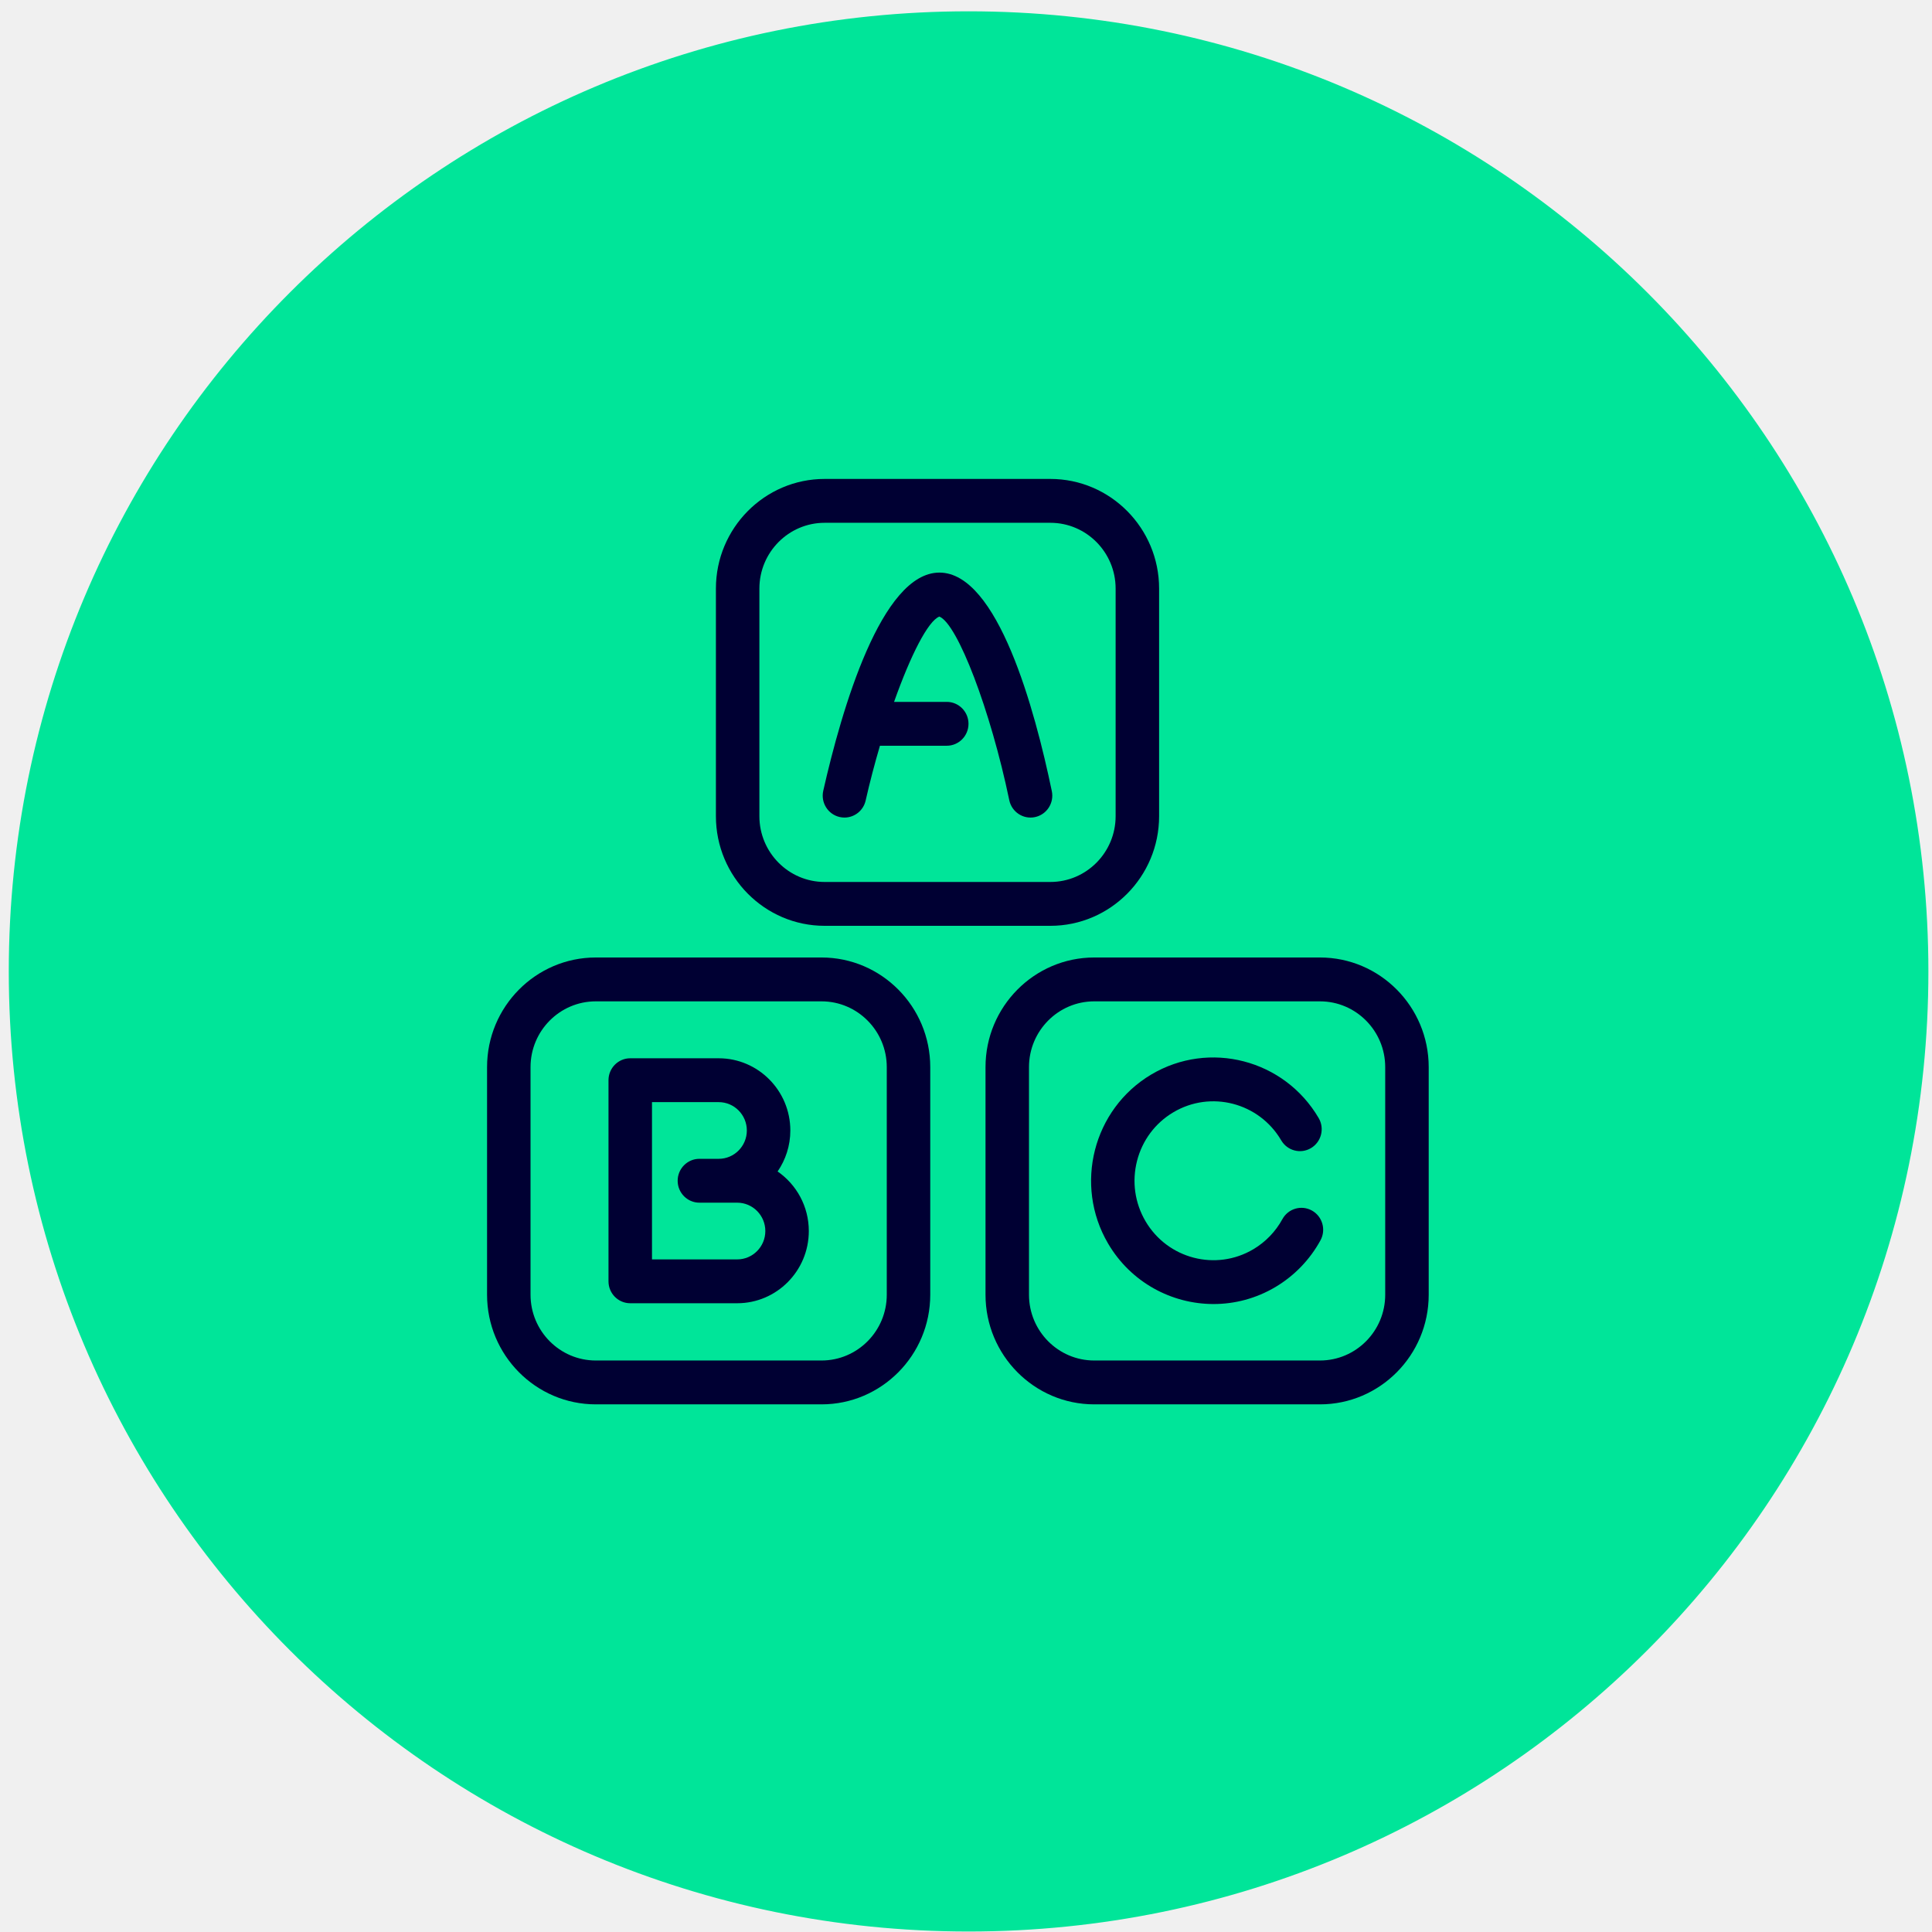
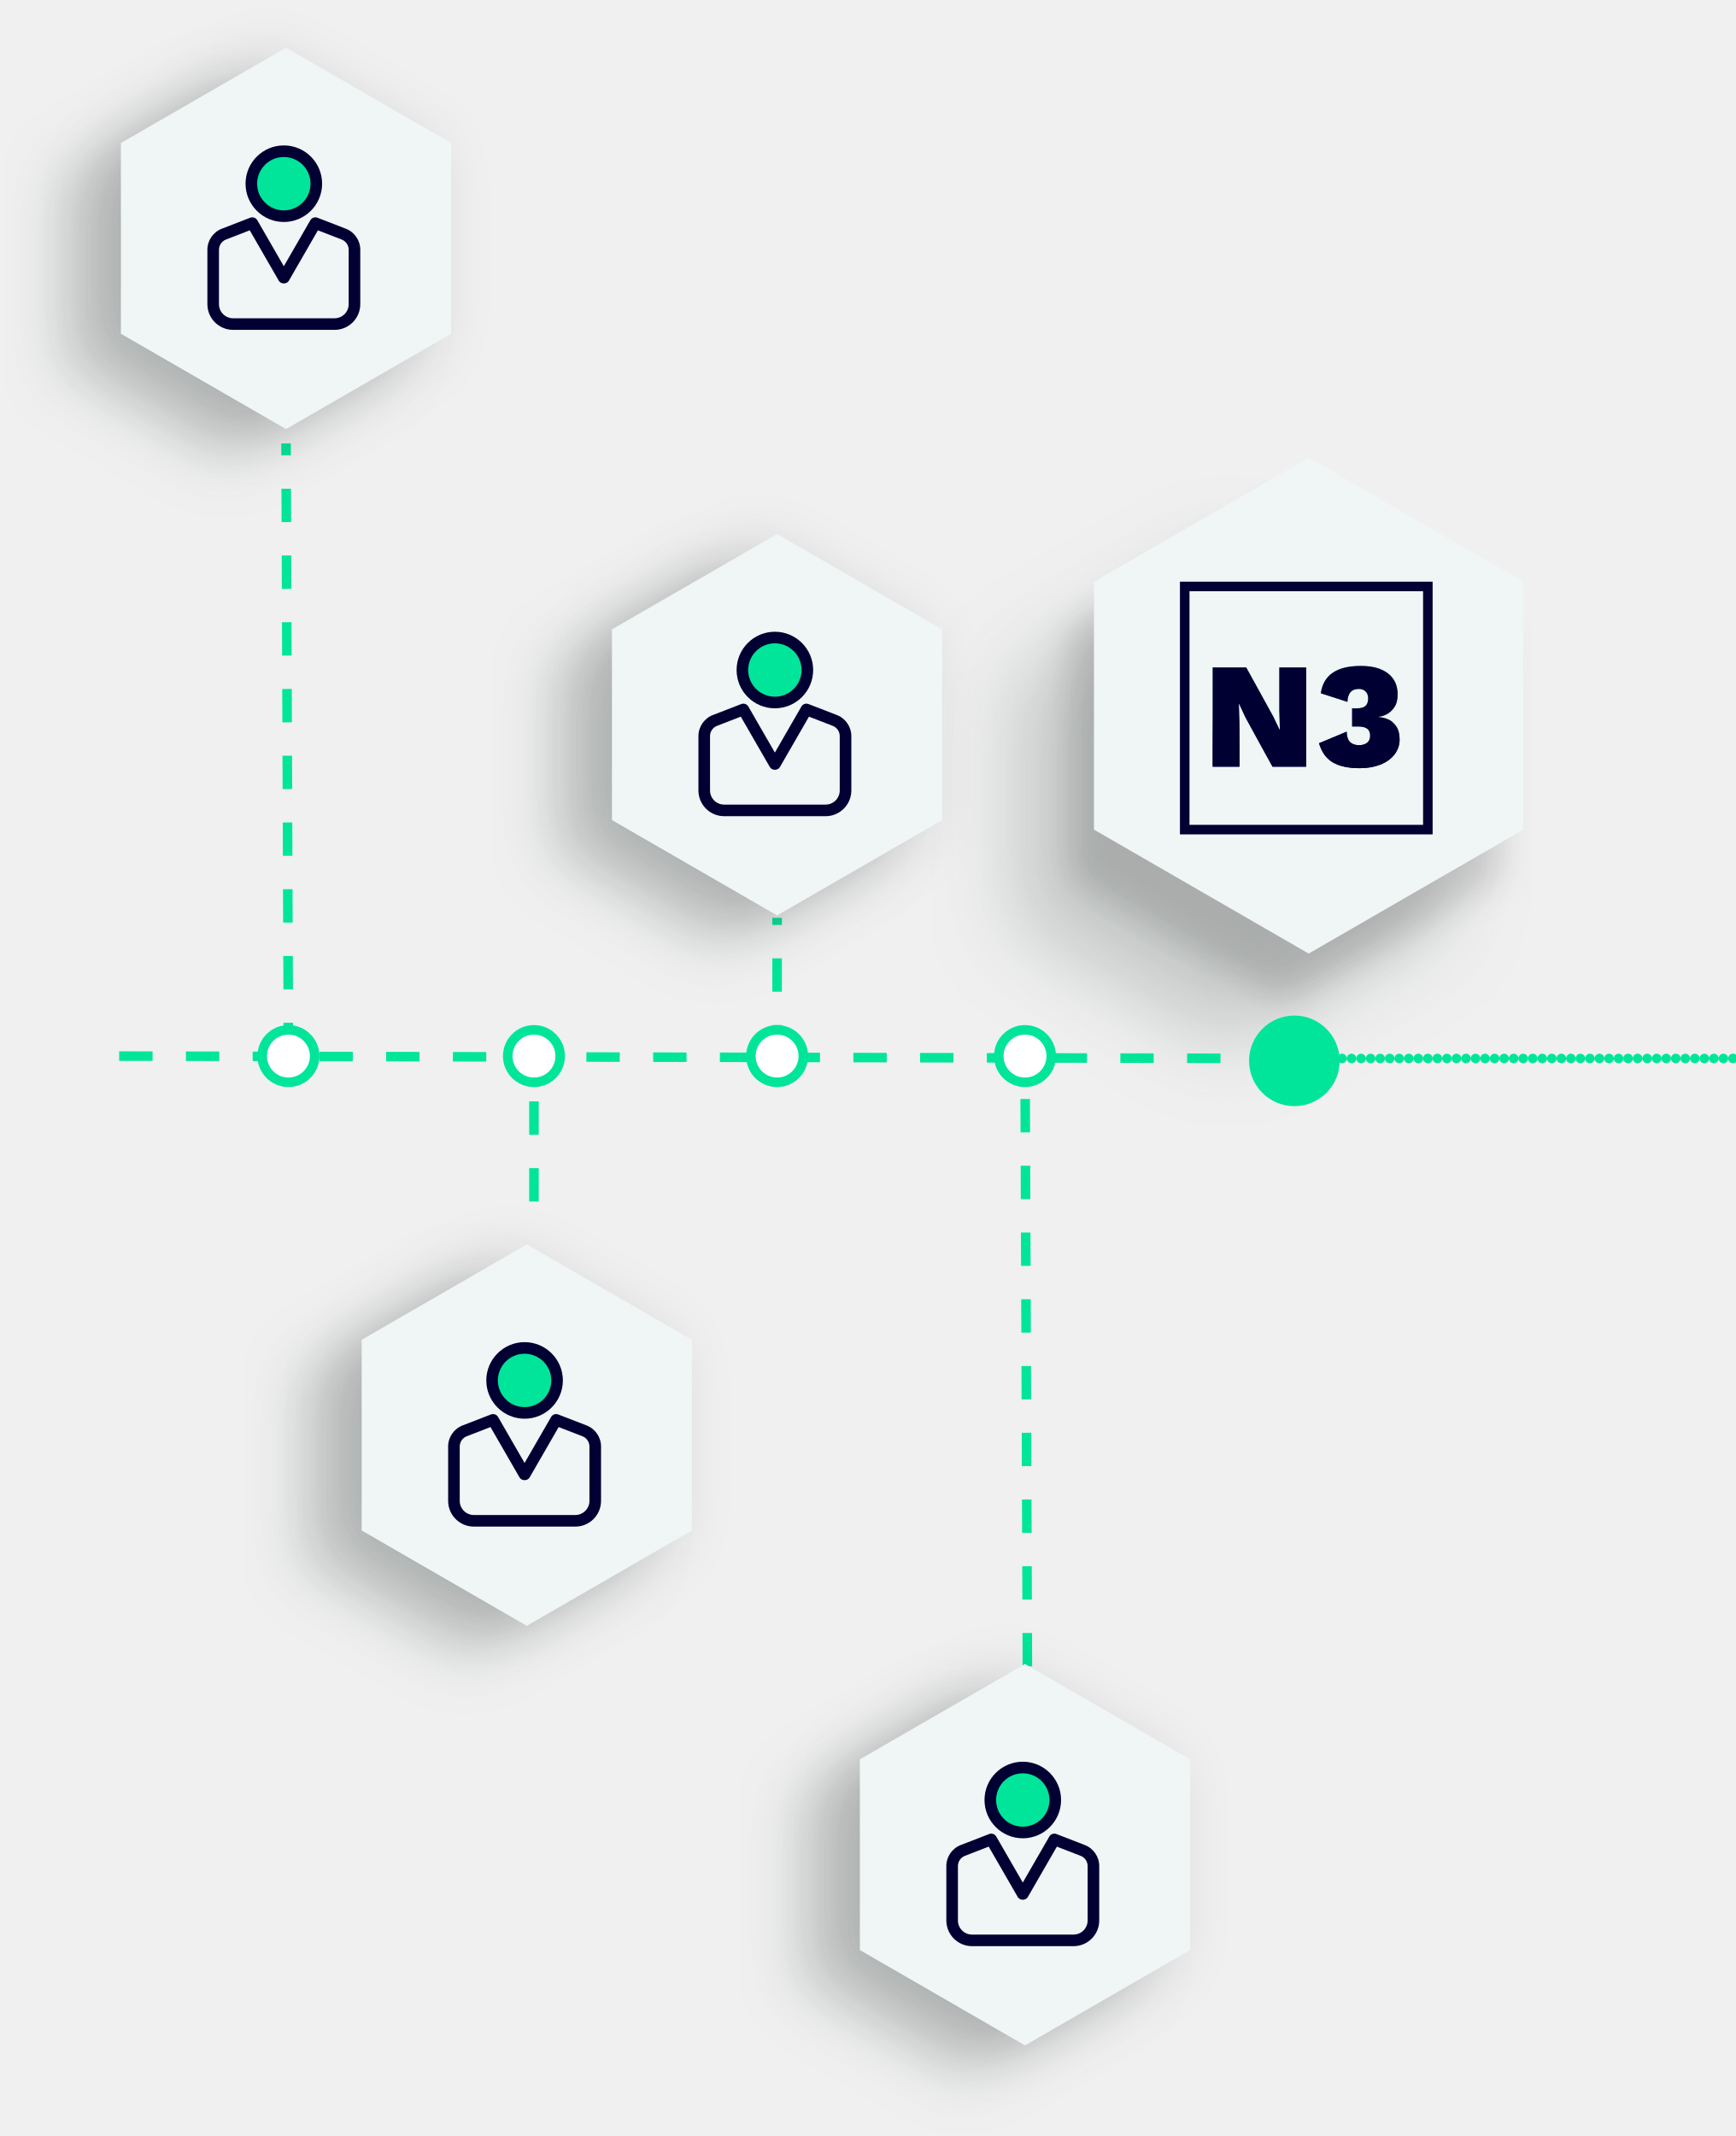
- <svg xmlns="http://www.w3.org/2000/svg" width="119" height="119" viewBox="0 0 119 119" fill="none">
-   <ellipse cx="59.659" cy="59.833" rx="58.459" ry="58.477" fill="#00E599" stroke="#00E599" stroke-width="1.319" />
-   <path fill-rule="evenodd" clip-rule="evenodd" d="M54.62 79.749C54.62 81.982 52.817 83.799 50.602 83.799H36.696C34.481 83.799 32.678 81.982 32.678 79.749V65.727C32.678 63.494 34.481 61.677 36.696 61.677H50.602C52.817 61.677 54.62 63.494 54.62 65.727V79.749ZM50.602 58.976H36.696C33.004 58.976 30 62.005 30 65.727V79.749C30 83.471 33.004 86.5 36.696 86.5H50.602C54.294 86.5 57.298 83.471 57.298 79.749V65.727C57.298 62.005 54.294 58.976 50.602 58.976Z" fill="#000033" />
-   <path fill-rule="evenodd" clip-rule="evenodd" d="M85.321 79.749C85.321 81.982 83.519 83.799 81.303 83.799H67.398C65.182 83.799 63.38 81.982 63.38 79.749V65.727C63.38 63.494 65.182 61.677 67.398 61.677H81.303C83.519 61.677 85.321 63.494 85.321 65.727V79.749ZM81.303 58.976H67.398C63.706 58.976 60.702 62.005 60.702 65.727V79.749C60.702 83.471 63.706 86.5 67.398 86.5H81.303C84.996 86.5 88 83.471 88 79.749V65.727C88 62.005 84.996 58.976 81.303 58.976Z" fill="#000033" />
-   <path fill-rule="evenodd" clip-rule="evenodd" d="M68.716 50.273C68.716 52.506 66.913 54.324 64.698 54.324H50.792C48.577 54.324 46.774 52.506 46.774 50.273V36.252C46.774 34.019 48.577 32.201 50.792 32.201H64.698C66.913 32.201 68.716 34.019 68.716 36.252V50.273ZM64.698 29.5H50.792C47.1 29.5 44.096 32.529 44.096 36.252V50.273C44.096 53.995 47.1 57.025 50.792 57.025H64.698C68.39 57.025 71.394 53.995 71.394 50.273V36.252C71.394 32.529 68.39 29.5 64.698 29.5Z" fill="#000033" />
-   <path fill-rule="evenodd" clip-rule="evenodd" d="M57.862 35.268C54.287 35.268 51.845 43.687 50.708 48.706C50.543 49.433 50.995 50.157 51.715 50.323C51.816 50.346 51.916 50.357 52.015 50.357C52.626 50.357 53.178 49.933 53.319 49.307C53.579 48.159 53.879 47.022 54.199 45.933H58.315C59.054 45.933 59.654 45.328 59.654 44.582C59.654 43.837 59.054 43.232 58.315 43.232H55.069C56.088 40.358 57.164 38.242 57.86 37.978C58.98 38.424 61.016 43.76 62.165 49.284C62.316 50.013 63.026 50.483 63.75 50.328C64.474 50.175 64.938 49.459 64.786 48.729C63.742 43.702 61.454 35.268 57.862 35.268Z" fill="#000033" />
-   <path fill-rule="evenodd" clip-rule="evenodd" d="M45.407 77.572H40.159V67.885H44.269C45.224 67.885 46.001 68.668 46.001 69.632C46.001 70.594 45.224 71.377 44.269 71.377H43.079C42.34 71.377 41.74 71.982 41.74 72.728C41.74 73.473 42.34 74.078 43.079 74.078H45.407C46.363 74.078 47.14 74.862 47.14 75.825C47.14 76.788 46.363 77.572 45.407 77.572ZM47.896 72.156C48.389 71.438 48.68 70.569 48.68 69.632C48.68 67.179 46.701 65.184 44.269 65.184H38.819C38.08 65.184 37.48 65.789 37.48 66.534V78.922C37.48 79.668 38.08 80.272 38.819 80.272H45.407C47.84 80.272 49.818 78.278 49.818 75.825C49.818 74.303 49.056 72.958 47.896 72.156Z" fill="#000033" />
-   <path fill-rule="evenodd" clip-rule="evenodd" d="M80.806 74.562C80.158 74.203 79.344 74.44 78.987 75.094C78.57 75.857 77.954 76.496 77.204 76.943C74.899 78.315 71.916 77.541 70.555 75.217C69.896 74.091 69.712 72.773 70.034 71.507C70.358 70.241 71.151 69.177 72.267 68.513C74.573 67.14 77.555 67.915 78.916 70.24C79.292 70.881 80.113 71.095 80.75 70.716C81.387 70.336 81.599 69.508 81.222 68.865C79.111 65.261 74.483 64.057 70.906 66.187C67.329 68.317 66.137 72.983 68.249 76.59C69.653 78.987 72.168 80.321 74.749 80.321C76.049 80.321 77.367 79.982 78.566 79.269C79.729 78.576 80.686 77.583 81.334 76.396C81.69 75.743 81.454 74.922 80.806 74.562Z" fill="#000033" />
+ <svg xmlns="http://www.w3.org/2000/svg" width="364" height="448" viewBox="0 0 364 448" fill="none">
+   <g filter="url(#filter0_dd)">
+     <path fill-rule="evenodd" clip-rule="evenodd" d="M274.5 96L319.533 122V174L274.5 200L229.467 174V122L274.5 96Z" fill="#F0F5F6" />
+   </g>
+   <path d="M25 221.5L273.5 222" stroke="#00E599" stroke-width="2" stroke-dasharray="7 7" />
+   <path d="M60.5 221.5L60 93" stroke="#00E599" stroke-width="2" stroke-dasharray="7 7" />
+   <path d="M215.5 349.5L215 221" stroke="#00E599" stroke-width="2" stroke-dasharray="7 7" />
+   <path d="M163 222V192.5" stroke="#00E599" stroke-width="2" stroke-dasharray="7 7" />
+   <path d="M112 252V222.5" stroke="#00E599" stroke-width="2" stroke-dasharray="7 7" />
+   <path d="M273.5 222H363.5" stroke="#00E599" stroke-width="2" stroke-linecap="round" stroke-linejoin="bevel" stroke-dasharray="0 2" />
+   <g filter="url(#filter1_dd)">
+     <path fill-rule="evenodd" clip-rule="evenodd" d="M60 10L94.641 30V70L60 90L25.359 70V30L60 10Z" fill="#F0F5F6" />
+   </g>
+   <circle cx="59.5" cy="38.5" r="6" fill="#00E599" />
+   <path fill-rule="evenodd" clip-rule="evenodd" d="M59.535 32.929C56.447 32.929 53.936 35.441 53.936 38.528C53.936 41.615 56.447 44.127 59.535 44.127C62.622 44.127 65.133 41.615 65.133 38.528C65.133 35.441 62.622 32.929 59.535 32.929ZM59.535 46.559C55.107 46.559 51.504 42.956 51.504 38.528C51.504 34.1 55.107 30.5 59.535 30.5C63.963 30.5 67.564 34.1 67.564 38.528C67.564 42.956 63.963 46.559 59.535 46.559Z" fill="#000033" />
+   <path fill-rule="evenodd" clip-rule="evenodd" d="M52.386 48.308L47.391 50.242C46.518 50.579 45.931 51.437 45.931 52.373V63.795C45.931 65.428 47.257 66.754 48.889 66.754H70.182C71.812 66.754 73.138 65.428 73.138 63.795V52.373C73.138 51.437 72.552 50.579 71.678 50.242L66.684 48.308L60.587 58.883C60.154 59.636 58.915 59.636 58.482 58.883L52.386 48.308ZM70.182 69.185H48.889C45.918 69.185 43.5 66.766 43.5 63.795V52.373C43.5 50.439 44.711 48.671 46.514 47.975L52.48 45.666C53.04 45.453 53.674 45.673 53.972 46.191L59.534 55.842L65.099 46.191C65.397 45.671 66.029 45.45 66.589 45.666L72.555 47.975C74.358 48.671 75.57 50.439 75.57 52.373V63.795C75.57 66.766 73.153 69.185 70.182 69.185Z" fill="#000033" />
+   <g filter="url(#filter2_dd)">
+     <path fill-rule="evenodd" clip-rule="evenodd" d="M163 112L197.641 132V172L163 192L128.359 172V132L163 112Z" fill="#F0F5F6" />
+   </g>
+   <circle cx="162.5" cy="140.5" r="6" fill="#00E599" />
+   <path fill-rule="evenodd" clip-rule="evenodd" d="M162.535 134.929C159.447 134.929 156.936 137.441 156.936 140.528C156.936 143.615 159.447 146.127 162.535 146.127C165.622 146.127 168.134 143.615 168.134 140.528C168.134 137.441 165.622 134.929 162.535 134.929ZM162.535 148.559C158.107 148.559 154.504 144.956 154.504 140.528C154.504 136.1 158.107 132.5 162.535 132.5C166.963 132.5 170.564 136.1 170.564 140.528C170.564 144.956 166.963 148.559 162.535 148.559Z" fill="#000033" />
+   <path fill-rule="evenodd" clip-rule="evenodd" d="M155.386 150.308L150.391 152.242C149.518 152.579 148.931 153.437 148.931 154.373V165.795C148.931 167.428 150.257 168.754 151.888 168.754H173.182C174.812 168.754 176.138 167.428 176.138 165.795V154.373C176.138 153.437 175.552 152.579 174.678 152.242L169.684 150.308L163.587 160.883C163.154 161.637 161.915 161.637 161.482 160.883L155.386 150.308ZM173.182 171.185H151.888C148.918 171.185 146.5 168.766 146.5 165.795V154.373C146.5 152.439 147.711 150.671 149.514 149.975L155.48 147.666C156.04 147.453 156.674 147.673 156.972 148.191L162.534 157.842L168.099 148.191C168.397 147.671 169.029 147.45 169.589 147.666L175.555 149.975C177.358 150.671 178.57 152.439 178.57 154.373V165.795C178.57 168.766 176.152 171.185 173.182 171.185Z" fill="#000033" />
+   <g filter="url(#filter3_dd)">
+     <path fill-rule="evenodd" clip-rule="evenodd" d="M215 349L249.641 369V409L215 429L180.359 409V369L215 349Z" fill="#F0F5F6" />
+   </g>
+   <circle cx="214.5" cy="377.5" r="6" fill="#00E599" />
+   <path fill-rule="evenodd" clip-rule="evenodd" d="M214.535 371.929C211.447 371.929 208.936 374.441 208.936 377.528C208.936 380.615 211.447 383.127 214.535 383.127C217.622 383.127 220.134 380.615 220.134 377.528C220.134 374.441 217.622 371.929 214.535 371.929ZM214.535 385.559C210.107 385.559 206.504 381.956 206.504 377.528C206.504 373.1 210.107 369.5 214.535 369.5C218.963 369.5 222.564 373.1 222.564 377.528C222.564 381.956 218.963 385.559 214.535 385.559Z" fill="#000033" />
+   <path fill-rule="evenodd" clip-rule="evenodd" d="M207.386 387.308L202.391 389.242C201.518 389.579 200.931 390.437 200.931 391.373V402.795C200.931 404.428 202.257 405.754 203.888 405.754H225.182C226.812 405.754 228.138 404.428 228.138 402.795V391.373C228.138 390.437 227.552 389.579 226.678 389.242L221.684 387.308L215.587 397.883C215.154 398.637 213.915 398.637 213.482 397.883L207.386 387.308ZM225.182 408.185H203.888C200.918 408.185 198.5 405.766 198.5 402.795V391.373C198.5 389.439 199.711 387.671 201.514 386.975L207.48 384.666C208.04 384.453 208.674 384.673 208.972 385.191L214.534 394.842L220.099 385.191C220.397 384.671 221.029 384.45 221.589 384.666L227.555 386.975C229.358 387.671 230.57 389.439 230.57 391.373V402.795C230.57 405.766 228.152 408.185 225.182 408.185Z" fill="#000033" />
+   <g filter="url(#filter4_dd)">
+     <path fill-rule="evenodd" clip-rule="evenodd" d="M110.5 261L145.141 281V321L110.5 341L75.859 321V281L110.5 261Z" fill="#F0F5F6" />
+   </g>
+   <circle cx="110" cy="289.5" r="6" fill="#00E599" />
+   <path fill-rule="evenodd" clip-rule="evenodd" d="M110.035 283.929C106.947 283.929 104.436 286.441 104.436 289.528C104.436 292.615 106.947 295.127 110.035 295.127C113.122 295.127 115.634 292.615 115.634 289.528C115.634 286.441 113.122 283.929 110.035 283.929ZM110.035 297.559C105.607 297.559 102.004 293.956 102.004 289.528C102.004 285.1 105.607 281.5 110.035 281.5C114.463 281.5 118.064 285.1 118.064 289.528C118.064 293.956 114.463 297.559 110.035 297.559Z" fill="#000033" />
+   <path fill-rule="evenodd" clip-rule="evenodd" d="M102.886 299.308L97.891 301.242C97.018 301.579 96.431 302.437 96.431 303.373V314.795C96.431 316.428 97.757 317.754 99.388 317.754H120.682C122.312 317.754 123.638 316.428 123.638 314.795V303.373C123.638 302.437 123.052 301.579 122.178 301.242L117.184 299.308L111.087 309.883C110.654 310.637 109.415 310.637 108.982 309.883L102.886 299.308ZM120.682 320.185H99.388C96.418 320.185 94 317.766 94 314.795V303.373C94 301.439 95.211 299.671 97.014 298.975L102.98 296.666C103.54 296.453 104.174 296.673 104.472 297.191L110.034 306.842L115.599 297.191C115.897 296.671 116.529 296.45 117.089 296.666L123.055 298.975C124.858 299.671 126.07 301.439 126.07 303.373V314.795C126.07 317.766 123.652 320.185 120.682 320.185Z" fill="#000033" />
+   <circle cx="271.5" cy="222.5" r="9.5" fill="#00E599" />
+   <circle cx="215" cy="221.5" r="5.5" fill="white" stroke="#00E599" stroke-width="2" />
+   <circle cx="163" cy="221.5" r="5.5" fill="white" stroke="#00E599" stroke-width="2" />
+   <circle cx="112" cy="221.5" r="5.5" fill="white" stroke="#00E599" stroke-width="2" />
+   <circle cx="60.5" cy="221.5" r="5.5" fill="white" stroke="#00E599" stroke-width="2" />
+   <rect x="248.5" y="123" width="51" height="51" stroke="#000033" stroke-width="2" />
+   <path d="M273.986 160.801H266.922L261.245 150.489L259.921 147.651H259.858L259.984 151.782V160.801H254.37V139.987H261.403L267.08 150.3L268.436 153.138H268.467L268.341 149.007V139.987H273.986V160.801ZM285.438 139.672C287.898 139.672 289.801 140.197 291.147 141.249C292.492 142.3 293.165 143.772 293.165 145.664C293.165 146.778 292.923 147.682 292.44 148.376C291.956 149.07 291.399 149.564 290.768 149.858C290.158 150.152 289.654 150.3 289.254 150.3V150.426C289.759 150.426 290.337 150.552 290.989 150.804C291.662 151.035 292.261 151.509 292.787 152.223C293.312 152.917 293.575 153.874 293.575 155.093C293.575 156.292 293.207 157.353 292.471 158.278C291.756 159.183 290.758 159.887 289.475 160.391C288.214 160.875 286.795 161.117 285.218 161.117C282.821 161.117 280.929 160.707 279.541 159.887C278.175 159.067 277.218 157.732 276.671 155.882L282.474 153.453C282.495 154.484 282.737 155.219 283.199 155.661C283.662 156.081 284.282 156.292 285.06 156.292C285.775 156.292 286.343 156.123 286.763 155.787C287.184 155.451 287.394 154.957 287.394 154.305C287.394 153.653 287.194 153.169 286.795 152.854C286.395 152.539 285.764 152.381 284.902 152.381H283.609V148.565H284.587C285.407 148.565 286.006 148.407 286.385 148.092C286.763 147.756 286.963 147.241 286.984 146.547C286.984 145.895 286.805 145.39 286.448 145.033C286.09 144.676 285.607 144.497 284.997 144.497C283.483 144.497 282.695 145.401 282.632 147.209L277.05 145.411C277.575 141.585 280.372 139.672 285.438 139.672Z" fill="url(#paint0_linear)" />
+   <path d="M273.986 160.801H266.922L261.245 150.489L259.921 147.651H259.858L259.984 151.782V160.801H254.37V139.987H261.403L267.08 150.3L268.436 153.138H268.467L268.341 149.007V139.987H273.986V160.801ZM285.438 139.672C287.898 139.672 289.801 140.197 291.147 141.249C292.492 142.3 293.165 143.772 293.165 145.664C293.165 146.778 292.923 147.682 292.44 148.376C291.956 149.07 291.399 149.564 290.768 149.858C290.158 150.152 289.654 150.3 289.254 150.3V150.426C289.759 150.426 290.337 150.552 290.989 150.804C291.662 151.035 292.261 151.509 292.787 152.223C293.312 152.917 293.575 153.874 293.575 155.093C293.575 156.292 293.207 157.353 292.471 158.278C291.756 159.183 290.758 159.887 289.475 160.391C288.214 160.875 286.795 161.117 285.218 161.117C282.821 161.117 280.929 160.707 279.541 159.887C278.175 159.067 277.218 157.732 276.671 155.882L282.474 153.453C282.495 154.484 282.737 155.219 283.199 155.661C283.662 156.081 284.282 156.292 285.06 156.292C285.775 156.292 286.343 156.123 286.763 155.787C287.184 155.451 287.394 154.957 287.394 154.305C287.394 153.653 287.194 153.169 286.795 152.854C286.395 152.539 285.764 152.381 284.902 152.381H283.609V148.565H284.587C285.407 148.565 286.006 148.407 286.385 148.092C286.763 147.756 286.963 147.241 286.984 146.547C286.984 145.895 286.805 145.39 286.448 145.033C286.09 144.676 285.607 144.497 284.997 144.497C283.483 144.497 282.695 145.401 282.632 147.209L277.05 145.411C277.575 141.585 280.372 139.672 285.438 139.672Z" fill="#000033" />
+   <defs>
+     <filter id="filter0_dd" x="195.467" y="96" width="126.067" height="141" filterUnits="userSpaceOnUse" color-interpolation-filters="sRGB">
+       <feFlood flood-opacity="0" result="BackgroundImageFix" />
+       <feColorMatrix in="SourceAlpha" type="matrix" values="0 0 0 0 0 0 0 0 0 0 0 0 0 0 0 0 0 0 127 0" />
+       <feOffset dx="-17" dy="20" />
+       <feGaussianBlur stdDeviation="8.5" />
+       <feColorMatrix type="matrix" values="0 0 0 0 0.316 0 0 0 0 0.367 0 0 0 0 0.353 0 0 0 0.257 0" />
+       <feBlend mode="normal" in2="BackgroundImageFix" result="effect1_dropShadow" />
+       <feColorMatrix in="SourceAlpha" type="matrix" values="0 0 0 0 0 0 0 0 0 0 0 0 0 0 0 0 0 0 127 0" />
+       <feOffset dx="-5" dy="10" />
+       <feGaussianBlur stdDeviation="3.5" />
+       <feColorMatrix type="matrix" values="0 0 0 0 0 0 0 0 0 0 0 0 0 0 0 0 0 0 0.145 0" />
+       <feBlend mode="normal" in2="effect1_dropShadow" result="effect2_dropShadow" />
+       <feBlend mode="normal" in="SourceGraphic" in2="effect2_dropShadow" result="shape" />
+     </filter>
+     <filter id="filter1_dd" x="0.359" y="0" width="102.282" height="109" filterUnits="userSpaceOnUse" color-interpolation-filters="sRGB">
+       <feFlood flood-opacity="0" result="BackgroundImageFix" />
+       <feColorMatrix in="SourceAlpha" type="matrix" values="0 0 0 0 0 0 0 0 0 0 0 0 0 0 0 0 0 0 127 0" />
+       <feOffset dx="-13" dy="7" />
+       <feGaussianBlur stdDeviation="6" />
+       <feColorMatrix type="matrix" values="0 0 0 0 0.316 0 0 0 0 0.367 0 0 0 0 0.353 0 0 0 0.257 0" />
+       <feBlend mode="normal" in2="BackgroundImageFix" result="effect1_dropShadow" />
+       <feColorMatrix in="SourceAlpha" type="matrix" values="0 0 0 0 0 0 0 0 0 0 0 0 0 0 0 0 0 0 127 0" />
+       <feOffset dx="-4" dy="2" />
+       <feGaussianBlur stdDeviation="6" />
+       <feColorMatrix type="matrix" values="0 0 0 0 0 0 0 0 0 0 0 0 0 0 0 0 0 0 0.145 0" />
+       <feBlend mode="normal" in2="effect1_dropShadow" result="effect2_dropShadow" />
+       <feBlend mode="normal" in="SourceGraphic" in2="effect2_dropShadow" result="shape" />
+     </filter>
+     <filter id="filter2_dd" x="103.359" y="102" width="102.282" height="109" filterUnits="userSpaceOnUse" color-interpolation-filters="sRGB">
+       <feFlood flood-opacity="0" result="BackgroundImageFix" />
+       <feColorMatrix in="SourceAlpha" type="matrix" values="0 0 0 0 0 0 0 0 0 0 0 0 0 0 0 0 0 0 127 0" />
+       <feOffset dx="-13" dy="7" />
+       <feGaussianBlur stdDeviation="6" />
+       <feColorMatrix type="matrix" values="0 0 0 0 0.316 0 0 0 0 0.367 0 0 0 0 0.353 0 0 0 0.257 0" />
+       <feBlend mode="normal" in2="BackgroundImageFix" result="effect1_dropShadow" />
+       <feColorMatrix in="SourceAlpha" type="matrix" values="0 0 0 0 0 0 0 0 0 0 0 0 0 0 0 0 0 0 127 0" />
+       <feOffset dx="-4" dy="2" />
+       <feGaussianBlur stdDeviation="6" />
+       <feColorMatrix type="matrix" values="0 0 0 0 0 0 0 0 0 0 0 0 0 0 0 0 0 0 0.145 0" />
+       <feBlend mode="normal" in2="effect1_dropShadow" result="effect2_dropShadow" />
+       <feBlend mode="normal" in="SourceGraphic" in2="effect2_dropShadow" result="shape" />
+     </filter>
+     <filter id="filter3_dd" x="155.359" y="339" width="102.282" height="109" filterUnits="userSpaceOnUse" color-interpolation-filters="sRGB">
+       <feFlood flood-opacity="0" result="BackgroundImageFix" />
+       <feColorMatrix in="SourceAlpha" type="matrix" values="0 0 0 0 0 0 0 0 0 0 0 0 0 0 0 0 0 0 127 0" />
+       <feOffset dx="-13" dy="7" />
+       <feGaussianBlur stdDeviation="6" />
+       <feColorMatrix type="matrix" values="0 0 0 0 0.316 0 0 0 0 0.367 0 0 0 0 0.353 0 0 0 0.257 0" />
+       <feBlend mode="normal" in2="BackgroundImageFix" result="effect1_dropShadow" />
+       <feColorMatrix in="SourceAlpha" type="matrix" values="0 0 0 0 0 0 0 0 0 0 0 0 0 0 0 0 0 0 127 0" />
+       <feOffset dx="-4" dy="2" />
+       <feGaussianBlur stdDeviation="6" />
+       <feColorMatrix type="matrix" values="0 0 0 0 0 0 0 0 0 0 0 0 0 0 0 0 0 0 0.145 0" />
+       <feBlend mode="normal" in2="effect1_dropShadow" result="effect2_dropShadow" />
+       <feBlend mode="normal" in="SourceGraphic" in2="effect2_dropShadow" result="shape" />
+     </filter>
+     <filter id="filter4_dd" x="50.859" y="251" width="102.282" height="109" filterUnits="userSpaceOnUse" color-interpolation-filters="sRGB">
+       <feFlood flood-opacity="0" result="BackgroundImageFix" />
+       <feColorMatrix in="SourceAlpha" type="matrix" values="0 0 0 0 0 0 0 0 0 0 0 0 0 0 0 0 0 0 127 0" />
+       <feOffset dx="-13" dy="7" />
+       <feGaussianBlur stdDeviation="6" />
+       <feColorMatrix type="matrix" values="0 0 0 0 0.316 0 0 0 0 0.367 0 0 0 0 0.353 0 0 0 0.257 0" />
+       <feBlend mode="normal" in2="BackgroundImageFix" result="effect1_dropShadow" />
+       <feColorMatrix in="SourceAlpha" type="matrix" values="0 0 0 0 0 0 0 0 0 0 0 0 0 0 0 0 0 0 127 0" />
+       <feOffset dx="-4" dy="2" />
+       <feGaussianBlur stdDeviation="6" />
+       <feColorMatrix type="matrix" values="0 0 0 0 0 0 0 0 0 0 0 0 0 0 0 0 0 0 0.145 0" />
+       <feBlend mode="normal" in2="effect1_dropShadow" result="effect2_dropShadow" />
+       <feBlend mode="normal" in="SourceGraphic" in2="effect2_dropShadow" result="shape" />
+     </filter>
+     <linearGradient id="paint0_linear" x1="300.186" y1="159.345" x2="301.996" y2="134.265" gradientUnits="userSpaceOnUse">
+       <stop stop-color="#000332" />
+       <stop offset="0.244" stop-color="#50B0AE" />
+       <stop offset="0.785" stop-color="#25D29C" />
+       <stop offset="1" stop-color="#66E494" />
+     </linearGradient>
+   </defs>
</svg>
